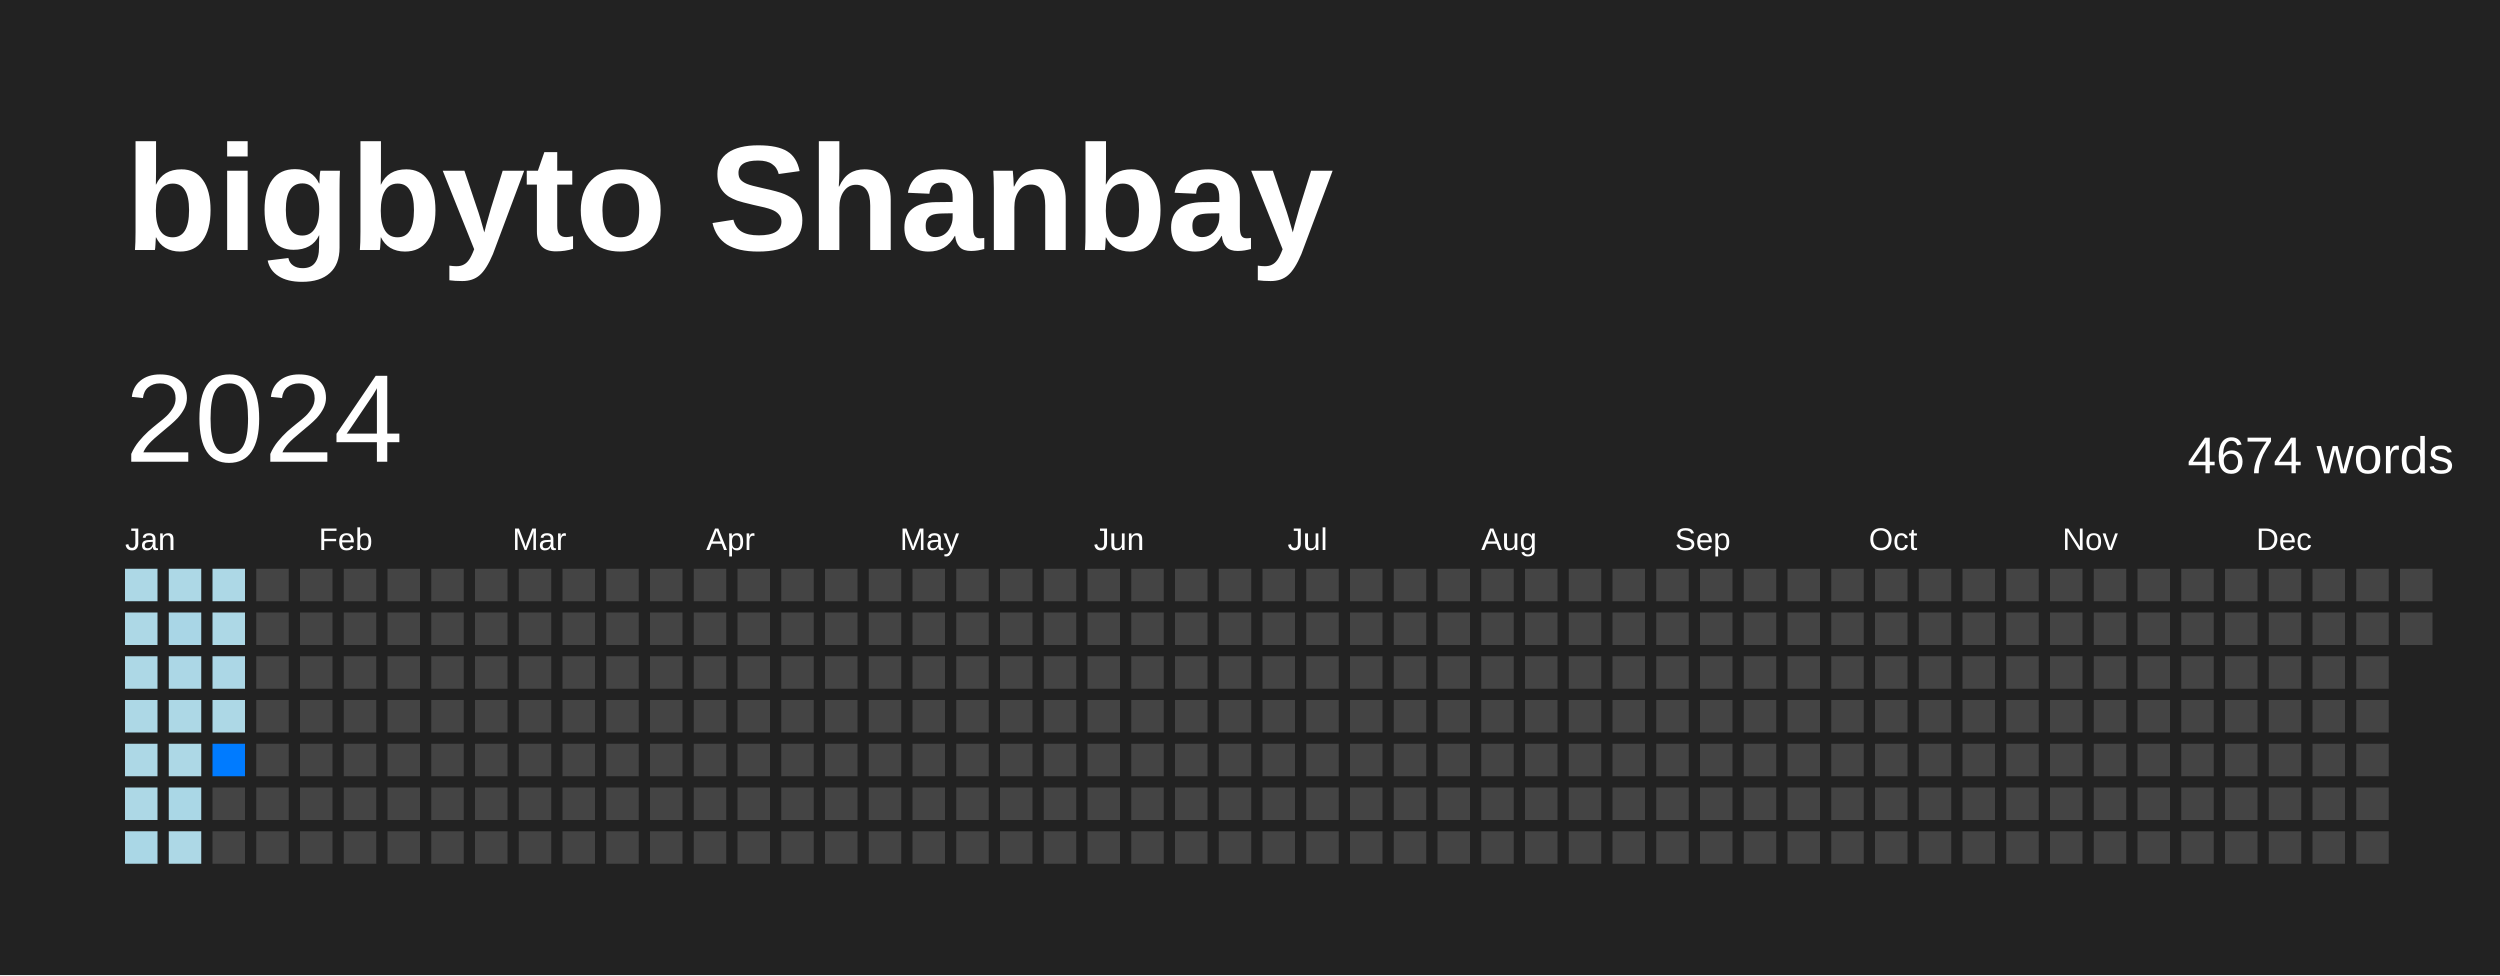
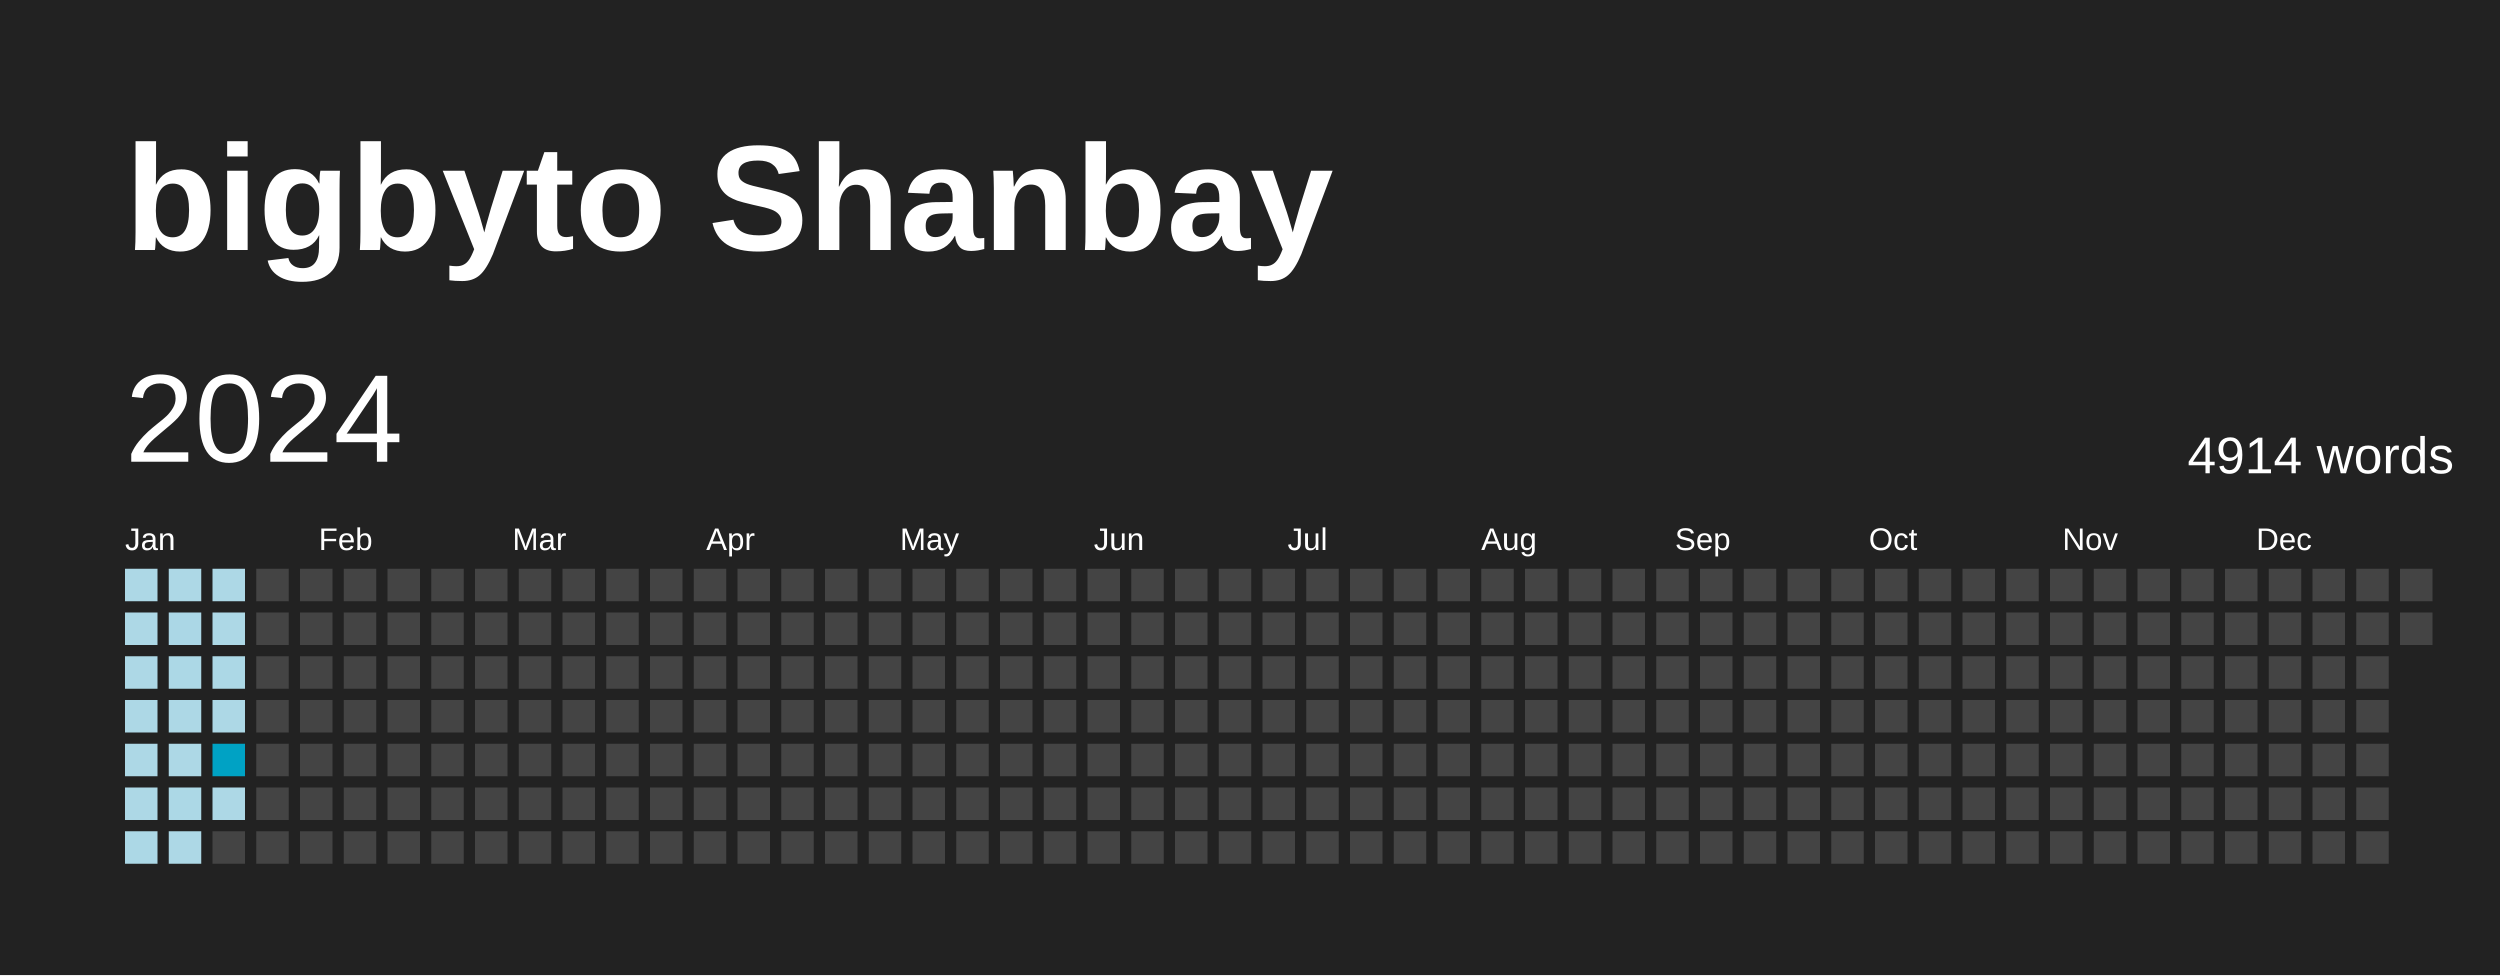
<svg xmlns="http://www.w3.org/2000/svg" baseProfile="full" height="78mm" version="1.1" viewBox="0,0,200,78" width="200mm">
  <defs />
  <rect fill="#222222" height="78" width="200" x="0" y="0" />
  <text fill="#FFFFFF" style="font-size:12px; font-family:Arial; font-weight:bold;" x="10" y="20">bigbyto Shanbay</text>
  <text dominant-baseline="hanging" fill="#FFFFFF" style="font-size:10.0px; font-family:Arial;" x="10" y="30">2024</text>
-   <text dominant-baseline="hanging" fill="#FFFFFF" style="font-size:4.125px; font-family:Arial;" x="175" y="35">4674 words</text>
+   <text dominant-baseline="hanging" fill="#FFFFFF" style="font-size:4.125px; font-family:Arial;" x="175" y="35">4914 words</text>
  <text fill="#FFFFFF" style="font-size:2.5px; font-family:Arial" x="10.0" y="44">Jan</text>
  <text fill="#FFFFFF" style="font-size:2.5px; font-family:Arial" x="25.5" y="44">Feb</text>
  <text fill="#FFFFFF" style="font-size:2.5px; font-family:Arial" x="41.0" y="44">Mar</text>
  <text fill="#FFFFFF" style="font-size:2.5px; font-family:Arial" x="56.5" y="44">Apr</text>
  <text fill="#FFFFFF" style="font-size:2.5px; font-family:Arial" x="72.0" y="44">May</text>
  <text fill="#FFFFFF" style="font-size:2.5px; font-family:Arial" x="87.5" y="44">Jun</text>
  <text fill="#FFFFFF" style="font-size:2.5px; font-family:Arial" x="103.0" y="44">Jul</text>
  <text fill="#FFFFFF" style="font-size:2.5px; font-family:Arial" x="118.5" y="44">Aug</text>
  <text fill="#FFFFFF" style="font-size:2.5px; font-family:Arial" x="134.0" y="44">Sep</text>
  <text fill="#FFFFFF" style="font-size:2.5px; font-family:Arial" x="149.5" y="44">Oct</text>
  <text fill="#FFFFFF" style="font-size:2.5px; font-family:Arial" x="165.0" y="44">Nov</text>
  <text fill="#FFFFFF" style="font-size:2.5px; font-family:Arial" x="180.5" y="44">Dec</text>
  <rect fill="#add8e6" height="2.6" width="2.6" x="10.0" y="45.5" />
  <rect fill="#add8e6" height="2.6" width="2.6" x="10.0" y="49.0" />
  <rect fill="#add8e6" height="2.6" width="2.6" x="10.0" y="52.5" />
  <rect fill="#add8e6" height="2.6" width="2.6" x="10.0" y="56.0" />
  <rect fill="#add8e6" height="2.6" width="2.6" x="10.0" y="59.5" />
  <rect fill="#add8e6" height="2.6" width="2.6" x="10.0" y="63.0" />
-   <rect fill="#aad7e6" height="2.6" width="2.6" x="10.0" y="66.5" />
+   <rect fill="#acd8e6" height="2.6" width="2.6" x="10.0" y="66.5" />
  <rect fill="#add8e6" height="2.6" width="2.6" x="13.5" y="45.5" />
-   <rect fill="#a9d6e6" height="2.6" width="2.6" x="13.5" y="49.0" />
-   <rect fill="#acd7e6" height="2.6" width="2.6" x="13.5" y="52.5" />
+   <rect fill="#abd7e6" height="2.6" width="2.6" x="13.5" y="49.0" />
+   <rect fill="#acd8e6" height="2.6" width="2.6" x="13.5" y="52.5" />
  <rect fill="#add8e6" height="2.6" width="2.6" x="13.5" y="56.0" />
  <rect fill="#add8e6" height="2.6" width="2.6" x="13.5" y="59.5" />
-   <rect fill="#aad7e6" height="2.6" width="2.6" x="13.5" y="63.0" />
+   <rect fill="#acd8e6" height="2.6" width="2.6" x="13.5" y="63.0" />
  <rect fill="#add8e6" height="2.6" width="2.6" x="13.5" y="66.5" />
  <rect fill="#add8e6" height="2.6" width="2.6" x="17.0" y="45.5" />
  <rect fill="#add8e6" height="2.6" width="2.6" x="17.0" y="49.0" />
-   <rect fill="#acd7e6" height="2.6" width="2.6" x="17.0" y="52.5" />
+   <rect fill="#acd8e6" height="2.6" width="2.6" x="17.0" y="52.5" />
  <rect fill="#add8e6" height="2.6" width="2.6" x="17.0" y="56.0" />
-   <rect fill="#007BFF" height="2.6" width="2.6" x="17.0" y="59.5" />
-   <rect fill="#444444" height="2.6" width="2.6" x="17.0" y="63.0" />
+   <rect fill="#00a2c4" height="2.6" width="2.6" x="17.0" y="59.5" />
+   <rect fill="#add8e6" height="2.6" width="2.6" x="17.0" y="63.0" />
  <rect fill="#444444" height="2.6" width="2.6" x="17.0" y="66.5" />
  <rect fill="#444444" height="2.6" width="2.6" x="20.5" y="45.5" />
  <rect fill="#444444" height="2.6" width="2.6" x="20.5" y="49.0" />
  <rect fill="#444444" height="2.6" width="2.6" x="20.5" y="52.5" />
  <rect fill="#444444" height="2.6" width="2.6" x="20.5" y="56.0" />
  <rect fill="#444444" height="2.6" width="2.6" x="20.5" y="59.5" />
  <rect fill="#444444" height="2.6" width="2.6" x="20.5" y="63.0" />
  <rect fill="#444444" height="2.6" width="2.6" x="20.5" y="66.5" />
  <rect fill="#444444" height="2.6" width="2.6" x="24.0" y="45.5" />
  <rect fill="#444444" height="2.6" width="2.6" x="24.0" y="49.0" />
  <rect fill="#444444" height="2.6" width="2.6" x="24.0" y="52.5" />
  <rect fill="#444444" height="2.6" width="2.6" x="24.0" y="56.0" />
  <rect fill="#444444" height="2.6" width="2.6" x="24.0" y="59.5" />
  <rect fill="#444444" height="2.6" width="2.6" x="24.0" y="63.0" />
  <rect fill="#444444" height="2.6" width="2.6" x="24.0" y="66.5" />
  <rect fill="#444444" height="2.6" width="2.6" x="27.5" y="45.5" />
  <rect fill="#444444" height="2.6" width="2.6" x="27.5" y="49.0" />
  <rect fill="#444444" height="2.6" width="2.6" x="27.5" y="52.5" />
  <rect fill="#444444" height="2.6" width="2.6" x="27.5" y="56.0" />
  <rect fill="#444444" height="2.6" width="2.6" x="27.5" y="59.5" />
  <rect fill="#444444" height="2.6" width="2.6" x="27.5" y="63.0" />
  <rect fill="#444444" height="2.6" width="2.6" x="27.5" y="66.5" />
  <rect fill="#444444" height="2.6" width="2.6" x="31.0" y="45.5" />
  <rect fill="#444444" height="2.6" width="2.6" x="31.0" y="49.0" />
  <rect fill="#444444" height="2.6" width="2.6" x="31.0" y="52.5" />
  <rect fill="#444444" height="2.6" width="2.6" x="31.0" y="56.0" />
  <rect fill="#444444" height="2.6" width="2.6" x="31.0" y="59.5" />
  <rect fill="#444444" height="2.6" width="2.6" x="31.0" y="63.0" />
  <rect fill="#444444" height="2.6" width="2.6" x="31.0" y="66.5" />
  <rect fill="#444444" height="2.6" width="2.6" x="34.5" y="45.5" />
  <rect fill="#444444" height="2.6" width="2.6" x="34.5" y="49.0" />
  <rect fill="#444444" height="2.6" width="2.6" x="34.5" y="52.5" />
  <rect fill="#444444" height="2.6" width="2.6" x="34.5" y="56.0" />
  <rect fill="#444444" height="2.6" width="2.6" x="34.5" y="59.5" />
  <rect fill="#444444" height="2.6" width="2.6" x="34.5" y="63.0" />
  <rect fill="#444444" height="2.6" width="2.6" x="34.5" y="66.5" />
  <rect fill="#444444" height="2.6" width="2.6" x="38.0" y="45.5" />
  <rect fill="#444444" height="2.6" width="2.6" x="38.0" y="49.0" />
  <rect fill="#444444" height="2.6" width="2.6" x="38.0" y="52.5" />
  <rect fill="#444444" height="2.6" width="2.6" x="38.0" y="56.0" />
  <rect fill="#444444" height="2.6" width="2.6" x="38.0" y="59.5" />
  <rect fill="#444444" height="2.6" width="2.6" x="38.0" y="63.0" />
  <rect fill="#444444" height="2.6" width="2.6" x="38.0" y="66.5" />
  <rect fill="#444444" height="2.6" width="2.6" x="41.5" y="45.5" />
  <rect fill="#444444" height="2.6" width="2.6" x="41.5" y="49.0" />
  <rect fill="#444444" height="2.6" width="2.6" x="41.5" y="52.5" />
  <rect fill="#444444" height="2.6" width="2.6" x="41.5" y="56.0" />
  <rect fill="#444444" height="2.6" width="2.6" x="41.5" y="59.5" />
  <rect fill="#444444" height="2.6" width="2.6" x="41.5" y="63.0" />
  <rect fill="#444444" height="2.6" width="2.6" x="41.5" y="66.5" />
  <rect fill="#444444" height="2.6" width="2.6" x="45.0" y="45.5" />
  <rect fill="#444444" height="2.6" width="2.6" x="45.0" y="49.0" />
  <rect fill="#444444" height="2.6" width="2.6" x="45.0" y="52.5" />
  <rect fill="#444444" height="2.6" width="2.6" x="45.0" y="56.0" />
  <rect fill="#444444" height="2.6" width="2.6" x="45.0" y="59.5" />
  <rect fill="#444444" height="2.6" width="2.6" x="45.0" y="63.0" />
  <rect fill="#444444" height="2.6" width="2.6" x="45.0" y="66.5" />
  <rect fill="#444444" height="2.6" width="2.6" x="48.5" y="45.5" />
  <rect fill="#444444" height="2.6" width="2.6" x="48.5" y="49.0" />
  <rect fill="#444444" height="2.6" width="2.6" x="48.5" y="52.5" />
  <rect fill="#444444" height="2.6" width="2.6" x="48.5" y="56.0" />
  <rect fill="#444444" height="2.6" width="2.6" x="48.5" y="59.5" />
  <rect fill="#444444" height="2.6" width="2.6" x="48.5" y="63.0" />
  <rect fill="#444444" height="2.6" width="2.6" x="48.5" y="66.5" />
  <rect fill="#444444" height="2.6" width="2.6" x="52.0" y="45.5" />
  <rect fill="#444444" height="2.6" width="2.6" x="52.0" y="49.0" />
  <rect fill="#444444" height="2.6" width="2.6" x="52.0" y="52.5" />
  <rect fill="#444444" height="2.6" width="2.6" x="52.0" y="56.0" />
  <rect fill="#444444" height="2.6" width="2.6" x="52.0" y="59.5" />
  <rect fill="#444444" height="2.6" width="2.6" x="52.0" y="63.0" />
  <rect fill="#444444" height="2.6" width="2.6" x="52.0" y="66.5" />
  <rect fill="#444444" height="2.6" width="2.6" x="55.5" y="45.5" />
  <rect fill="#444444" height="2.6" width="2.6" x="55.5" y="49.0" />
  <rect fill="#444444" height="2.6" width="2.6" x="55.5" y="52.5" />
  <rect fill="#444444" height="2.6" width="2.6" x="55.5" y="56.0" />
  <rect fill="#444444" height="2.6" width="2.6" x="55.5" y="59.5" />
  <rect fill="#444444" height="2.6" width="2.6" x="55.5" y="63.0" />
  <rect fill="#444444" height="2.6" width="2.6" x="55.5" y="66.5" />
  <rect fill="#444444" height="2.6" width="2.6" x="59.0" y="45.5" />
  <rect fill="#444444" height="2.6" width="2.6" x="59.0" y="49.0" />
  <rect fill="#444444" height="2.6" width="2.6" x="59.0" y="52.5" />
  <rect fill="#444444" height="2.6" width="2.6" x="59.0" y="56.0" />
  <rect fill="#444444" height="2.6" width="2.6" x="59.0" y="59.5" />
  <rect fill="#444444" height="2.6" width="2.6" x="59.0" y="63.0" />
  <rect fill="#444444" height="2.6" width="2.6" x="59.0" y="66.5" />
  <rect fill="#444444" height="2.6" width="2.6" x="62.5" y="45.5" />
  <rect fill="#444444" height="2.6" width="2.6" x="62.5" y="49.0" />
  <rect fill="#444444" height="2.6" width="2.6" x="62.5" y="52.5" />
  <rect fill="#444444" height="2.6" width="2.6" x="62.5" y="56.0" />
  <rect fill="#444444" height="2.6" width="2.6" x="62.5" y="59.5" />
  <rect fill="#444444" height="2.6" width="2.6" x="62.5" y="63.0" />
  <rect fill="#444444" height="2.6" width="2.6" x="62.5" y="66.5" />
  <rect fill="#444444" height="2.6" width="2.6" x="66.0" y="45.5" />
  <rect fill="#444444" height="2.6" width="2.6" x="66.0" y="49.0" />
  <rect fill="#444444" height="2.6" width="2.6" x="66.0" y="52.5" />
  <rect fill="#444444" height="2.6" width="2.6" x="66.0" y="56.0" />
  <rect fill="#444444" height="2.6" width="2.6" x="66.0" y="59.5" />
  <rect fill="#444444" height="2.6" width="2.6" x="66.0" y="63.0" />
  <rect fill="#444444" height="2.6" width="2.6" x="66.0" y="66.5" />
  <rect fill="#444444" height="2.6" width="2.6" x="69.5" y="45.5" />
  <rect fill="#444444" height="2.6" width="2.6" x="69.5" y="49.0" />
  <rect fill="#444444" height="2.6" width="2.6" x="69.5" y="52.5" />
  <rect fill="#444444" height="2.6" width="2.6" x="69.5" y="56.0" />
  <rect fill="#444444" height="2.6" width="2.6" x="69.5" y="59.5" />
  <rect fill="#444444" height="2.6" width="2.6" x="69.5" y="63.0" />
  <rect fill="#444444" height="2.6" width="2.6" x="69.5" y="66.5" />
  <rect fill="#444444" height="2.6" width="2.6" x="73.0" y="45.5" />
  <rect fill="#444444" height="2.6" width="2.6" x="73.0" y="49.0" />
  <rect fill="#444444" height="2.6" width="2.6" x="73.0" y="52.5" />
  <rect fill="#444444" height="2.6" width="2.6" x="73.0" y="56.0" />
  <rect fill="#444444" height="2.6" width="2.6" x="73.0" y="59.5" />
  <rect fill="#444444" height="2.6" width="2.6" x="73.0" y="63.0" />
  <rect fill="#444444" height="2.6" width="2.6" x="73.0" y="66.5" />
  <rect fill="#444444" height="2.6" width="2.6" x="76.5" y="45.5" />
  <rect fill="#444444" height="2.6" width="2.6" x="76.5" y="49.0" />
  <rect fill="#444444" height="2.6" width="2.6" x="76.5" y="52.5" />
  <rect fill="#444444" height="2.6" width="2.6" x="76.5" y="56.0" />
  <rect fill="#444444" height="2.6" width="2.6" x="76.5" y="59.5" />
  <rect fill="#444444" height="2.6" width="2.6" x="76.5" y="63.0" />
  <rect fill="#444444" height="2.6" width="2.6" x="76.5" y="66.5" />
  <rect fill="#444444" height="2.6" width="2.6" x="80.0" y="45.5" />
  <rect fill="#444444" height="2.6" width="2.6" x="80.0" y="49.0" />
  <rect fill="#444444" height="2.6" width="2.6" x="80.0" y="52.5" />
  <rect fill="#444444" height="2.6" width="2.6" x="80.0" y="56.0" />
  <rect fill="#444444" height="2.6" width="2.6" x="80.0" y="59.5" />
  <rect fill="#444444" height="2.6" width="2.6" x="80.0" y="63.0" />
  <rect fill="#444444" height="2.6" width="2.6" x="80.0" y="66.5" />
  <rect fill="#444444" height="2.6" width="2.6" x="83.5" y="45.5" />
  <rect fill="#444444" height="2.6" width="2.6" x="83.5" y="49.0" />
  <rect fill="#444444" height="2.6" width="2.6" x="83.5" y="52.5" />
  <rect fill="#444444" height="2.6" width="2.6" x="83.5" y="56.0" />
  <rect fill="#444444" height="2.6" width="2.6" x="83.5" y="59.5" />
  <rect fill="#444444" height="2.6" width="2.6" x="83.5" y="63.0" />
  <rect fill="#444444" height="2.6" width="2.6" x="83.5" y="66.5" />
  <rect fill="#444444" height="2.6" width="2.6" x="87.0" y="45.5" />
  <rect fill="#444444" height="2.6" width="2.6" x="87.0" y="49.0" />
  <rect fill="#444444" height="2.6" width="2.6" x="87.0" y="52.5" />
  <rect fill="#444444" height="2.6" width="2.6" x="87.0" y="56.0" />
  <rect fill="#444444" height="2.6" width="2.6" x="87.0" y="59.5" />
  <rect fill="#444444" height="2.6" width="2.6" x="87.0" y="63.0" />
  <rect fill="#444444" height="2.6" width="2.6" x="87.0" y="66.5" />
  <rect fill="#444444" height="2.6" width="2.6" x="90.5" y="45.5" />
  <rect fill="#444444" height="2.6" width="2.6" x="90.5" y="49.0" />
  <rect fill="#444444" height="2.6" width="2.6" x="90.5" y="52.5" />
  <rect fill="#444444" height="2.6" width="2.6" x="90.5" y="56.0" />
  <rect fill="#444444" height="2.6" width="2.6" x="90.5" y="59.5" />
  <rect fill="#444444" height="2.6" width="2.6" x="90.5" y="63.0" />
  <rect fill="#444444" height="2.6" width="2.6" x="90.5" y="66.5" />
  <rect fill="#444444" height="2.6" width="2.6" x="94.0" y="45.5" />
  <rect fill="#444444" height="2.6" width="2.6" x="94.0" y="49.0" />
  <rect fill="#444444" height="2.6" width="2.6" x="94.0" y="52.5" />
  <rect fill="#444444" height="2.6" width="2.6" x="94.0" y="56.0" />
  <rect fill="#444444" height="2.6" width="2.6" x="94.0" y="59.5" />
  <rect fill="#444444" height="2.6" width="2.6" x="94.0" y="63.0" />
  <rect fill="#444444" height="2.6" width="2.6" x="94.0" y="66.5" />
  <rect fill="#444444" height="2.6" width="2.6" x="97.5" y="45.5" />
  <rect fill="#444444" height="2.6" width="2.6" x="97.5" y="49.0" />
  <rect fill="#444444" height="2.6" width="2.6" x="97.5" y="52.5" />
  <rect fill="#444444" height="2.6" width="2.6" x="97.5" y="56.0" />
  <rect fill="#444444" height="2.6" width="2.6" x="97.5" y="59.5" />
  <rect fill="#444444" height="2.6" width="2.6" x="97.5" y="63.0" />
  <rect fill="#444444" height="2.6" width="2.6" x="97.5" y="66.5" />
  <rect fill="#444444" height="2.6" width="2.6" x="101.0" y="45.5" />
  <rect fill="#444444" height="2.6" width="2.6" x="101.0" y="49.0" />
  <rect fill="#444444" height="2.6" width="2.6" x="101.0" y="52.5" />
  <rect fill="#444444" height="2.6" width="2.6" x="101.0" y="56.0" />
  <rect fill="#444444" height="2.6" width="2.6" x="101.0" y="59.5" />
  <rect fill="#444444" height="2.6" width="2.6" x="101.0" y="63.0" />
  <rect fill="#444444" height="2.6" width="2.6" x="101.0" y="66.5" />
  <rect fill="#444444" height="2.6" width="2.6" x="104.5" y="45.5" />
  <rect fill="#444444" height="2.6" width="2.6" x="104.5" y="49.0" />
  <rect fill="#444444" height="2.6" width="2.6" x="104.5" y="52.5" />
  <rect fill="#444444" height="2.6" width="2.6" x="104.5" y="56.0" />
  <rect fill="#444444" height="2.6" width="2.6" x="104.5" y="59.5" />
  <rect fill="#444444" height="2.6" width="2.6" x="104.5" y="63.0" />
  <rect fill="#444444" height="2.6" width="2.6" x="104.5" y="66.5" />
  <rect fill="#444444" height="2.6" width="2.6" x="108.0" y="45.5" />
  <rect fill="#444444" height="2.6" width="2.6" x="108.0" y="49.0" />
  <rect fill="#444444" height="2.6" width="2.6" x="108.0" y="52.5" />
  <rect fill="#444444" height="2.6" width="2.6" x="108.0" y="56.0" />
  <rect fill="#444444" height="2.6" width="2.6" x="108.0" y="59.5" />
  <rect fill="#444444" height="2.6" width="2.6" x="108.0" y="63.0" />
  <rect fill="#444444" height="2.6" width="2.6" x="108.0" y="66.5" />
  <rect fill="#444444" height="2.6" width="2.6" x="111.5" y="45.5" />
  <rect fill="#444444" height="2.6" width="2.6" x="111.5" y="49.0" />
  <rect fill="#444444" height="2.6" width="2.6" x="111.5" y="52.5" />
  <rect fill="#444444" height="2.6" width="2.6" x="111.5" y="56.0" />
  <rect fill="#444444" height="2.6" width="2.6" x="111.5" y="59.5" />
  <rect fill="#444444" height="2.6" width="2.6" x="111.5" y="63.0" />
  <rect fill="#444444" height="2.6" width="2.6" x="111.5" y="66.5" />
  <rect fill="#444444" height="2.6" width="2.6" x="115.0" y="45.5" />
  <rect fill="#444444" height="2.6" width="2.6" x="115.0" y="49.0" />
  <rect fill="#444444" height="2.6" width="2.6" x="115.0" y="52.5" />
  <rect fill="#444444" height="2.6" width="2.6" x="115.0" y="56.0" />
  <rect fill="#444444" height="2.6" width="2.6" x="115.0" y="59.5" />
  <rect fill="#444444" height="2.6" width="2.6" x="115.0" y="63.0" />
  <rect fill="#444444" height="2.6" width="2.6" x="115.0" y="66.5" />
  <rect fill="#444444" height="2.6" width="2.6" x="118.5" y="45.5" />
  <rect fill="#444444" height="2.6" width="2.6" x="118.5" y="49.0" />
  <rect fill="#444444" height="2.6" width="2.6" x="118.5" y="52.5" />
  <rect fill="#444444" height="2.6" width="2.6" x="118.5" y="56.0" />
  <rect fill="#444444" height="2.6" width="2.6" x="118.5" y="59.5" />
  <rect fill="#444444" height="2.6" width="2.6" x="118.5" y="63.0" />
  <rect fill="#444444" height="2.6" width="2.6" x="118.5" y="66.5" />
  <rect fill="#444444" height="2.6" width="2.6" x="122.0" y="45.5" />
  <rect fill="#444444" height="2.6" width="2.6" x="122.0" y="49.0" />
  <rect fill="#444444" height="2.6" width="2.6" x="122.0" y="52.5" />
  <rect fill="#444444" height="2.6" width="2.6" x="122.0" y="56.0" />
  <rect fill="#444444" height="2.6" width="2.6" x="122.0" y="59.5" />
  <rect fill="#444444" height="2.6" width="2.6" x="122.0" y="63.0" />
  <rect fill="#444444" height="2.6" width="2.6" x="122.0" y="66.5" />
  <rect fill="#444444" height="2.6" width="2.6" x="125.5" y="45.5" />
  <rect fill="#444444" height="2.6" width="2.6" x="125.5" y="49.0" />
  <rect fill="#444444" height="2.6" width="2.6" x="125.5" y="52.5" />
  <rect fill="#444444" height="2.6" width="2.6" x="125.5" y="56.0" />
  <rect fill="#444444" height="2.6" width="2.6" x="125.5" y="59.5" />
  <rect fill="#444444" height="2.6" width="2.6" x="125.5" y="63.0" />
  <rect fill="#444444" height="2.6" width="2.6" x="125.5" y="66.5" />
  <rect fill="#444444" height="2.6" width="2.6" x="129.0" y="45.5" />
  <rect fill="#444444" height="2.6" width="2.6" x="129.0" y="49.0" />
  <rect fill="#444444" height="2.6" width="2.6" x="129.0" y="52.5" />
  <rect fill="#444444" height="2.6" width="2.6" x="129.0" y="56.0" />
  <rect fill="#444444" height="2.6" width="2.6" x="129.0" y="59.5" />
  <rect fill="#444444" height="2.6" width="2.6" x="129.0" y="63.0" />
  <rect fill="#444444" height="2.6" width="2.6" x="129.0" y="66.5" />
  <rect fill="#444444" height="2.6" width="2.6" x="132.5" y="45.5" />
  <rect fill="#444444" height="2.6" width="2.6" x="132.5" y="49.0" />
  <rect fill="#444444" height="2.6" width="2.6" x="132.5" y="52.5" />
  <rect fill="#444444" height="2.6" width="2.6" x="132.5" y="56.0" />
  <rect fill="#444444" height="2.6" width="2.6" x="132.5" y="59.5" />
  <rect fill="#444444" height="2.6" width="2.6" x="132.5" y="63.0" />
  <rect fill="#444444" height="2.6" width="2.6" x="132.5" y="66.5" />
  <rect fill="#444444" height="2.6" width="2.6" x="136.0" y="45.5" />
  <rect fill="#444444" height="2.6" width="2.6" x="136.0" y="49.0" />
  <rect fill="#444444" height="2.6" width="2.6" x="136.0" y="52.5" />
  <rect fill="#444444" height="2.6" width="2.6" x="136.0" y="56.0" />
  <rect fill="#444444" height="2.6" width="2.6" x="136.0" y="59.5" />
  <rect fill="#444444" height="2.6" width="2.6" x="136.0" y="63.0" />
  <rect fill="#444444" height="2.6" width="2.6" x="136.0" y="66.5" />
  <rect fill="#444444" height="2.6" width="2.6" x="139.5" y="45.5" />
  <rect fill="#444444" height="2.6" width="2.6" x="139.5" y="49.0" />
  <rect fill="#444444" height="2.6" width="2.6" x="139.5" y="52.5" />
  <rect fill="#444444" height="2.6" width="2.6" x="139.5" y="56.0" />
  <rect fill="#444444" height="2.6" width="2.6" x="139.5" y="59.5" />
  <rect fill="#444444" height="2.6" width="2.6" x="139.5" y="63.0" />
  <rect fill="#444444" height="2.6" width="2.6" x="139.5" y="66.5" />
  <rect fill="#444444" height="2.6" width="2.6" x="143.0" y="45.5" />
  <rect fill="#444444" height="2.6" width="2.6" x="143.0" y="49.0" />
  <rect fill="#444444" height="2.6" width="2.6" x="143.0" y="52.5" />
  <rect fill="#444444" height="2.6" width="2.6" x="143.0" y="56.0" />
  <rect fill="#444444" height="2.6" width="2.6" x="143.0" y="59.5" />
  <rect fill="#444444" height="2.6" width="2.6" x="143.0" y="63.0" />
  <rect fill="#444444" height="2.6" width="2.6" x="143.0" y="66.5" />
  <rect fill="#444444" height="2.6" width="2.6" x="146.5" y="45.5" />
  <rect fill="#444444" height="2.6" width="2.6" x="146.5" y="49.0" />
  <rect fill="#444444" height="2.6" width="2.6" x="146.5" y="52.5" />
  <rect fill="#444444" height="2.6" width="2.6" x="146.5" y="56.0" />
  <rect fill="#444444" height="2.6" width="2.6" x="146.5" y="59.5" />
  <rect fill="#444444" height="2.6" width="2.6" x="146.5" y="63.0" />
  <rect fill="#444444" height="2.6" width="2.6" x="146.5" y="66.5" />
  <rect fill="#444444" height="2.6" width="2.6" x="150.0" y="45.5" />
  <rect fill="#444444" height="2.6" width="2.6" x="150.0" y="49.0" />
  <rect fill="#444444" height="2.6" width="2.6" x="150.0" y="52.5" />
  <rect fill="#444444" height="2.6" width="2.6" x="150.0" y="56.0" />
  <rect fill="#444444" height="2.6" width="2.6" x="150.0" y="59.5" />
  <rect fill="#444444" height="2.6" width="2.6" x="150.0" y="63.0" />
  <rect fill="#444444" height="2.6" width="2.6" x="150.0" y="66.5" />
  <rect fill="#444444" height="2.6" width="2.6" x="153.5" y="45.5" />
  <rect fill="#444444" height="2.6" width="2.6" x="153.5" y="49.0" />
  <rect fill="#444444" height="2.6" width="2.6" x="153.5" y="52.5" />
  <rect fill="#444444" height="2.6" width="2.6" x="153.5" y="56.0" />
  <rect fill="#444444" height="2.6" width="2.6" x="153.5" y="59.5" />
  <rect fill="#444444" height="2.6" width="2.6" x="153.5" y="63.0" />
  <rect fill="#444444" height="2.6" width="2.6" x="153.5" y="66.5" />
  <rect fill="#444444" height="2.6" width="2.6" x="157.0" y="45.5" />
  <rect fill="#444444" height="2.6" width="2.6" x="157.0" y="49.0" />
  <rect fill="#444444" height="2.6" width="2.6" x="157.0" y="52.5" />
  <rect fill="#444444" height="2.6" width="2.6" x="157.0" y="56.0" />
  <rect fill="#444444" height="2.6" width="2.6" x="157.0" y="59.5" />
  <rect fill="#444444" height="2.6" width="2.6" x="157.0" y="63.0" />
  <rect fill="#444444" height="2.6" width="2.6" x="157.0" y="66.5" />
  <rect fill="#444444" height="2.6" width="2.6" x="160.5" y="45.5" />
  <rect fill="#444444" height="2.6" width="2.6" x="160.5" y="49.0" />
  <rect fill="#444444" height="2.6" width="2.6" x="160.5" y="52.5" />
  <rect fill="#444444" height="2.6" width="2.6" x="160.5" y="56.0" />
  <rect fill="#444444" height="2.6" width="2.6" x="160.5" y="59.5" />
  <rect fill="#444444" height="2.6" width="2.6" x="160.5" y="63.0" />
  <rect fill="#444444" height="2.6" width="2.6" x="160.5" y="66.5" />
  <rect fill="#444444" height="2.6" width="2.6" x="164.0" y="45.5" />
  <rect fill="#444444" height="2.6" width="2.6" x="164.0" y="49.0" />
  <rect fill="#444444" height="2.6" width="2.6" x="164.0" y="52.5" />
  <rect fill="#444444" height="2.6" width="2.6" x="164.0" y="56.0" />
  <rect fill="#444444" height="2.6" width="2.6" x="164.0" y="59.5" />
  <rect fill="#444444" height="2.6" width="2.6" x="164.0" y="63.0" />
  <rect fill="#444444" height="2.6" width="2.6" x="164.0" y="66.5" />
  <rect fill="#444444" height="2.6" width="2.6" x="167.5" y="45.5" />
  <rect fill="#444444" height="2.6" width="2.6" x="167.5" y="49.0" />
  <rect fill="#444444" height="2.6" width="2.6" x="167.5" y="52.5" />
  <rect fill="#444444" height="2.6" width="2.6" x="167.5" y="56.0" />
  <rect fill="#444444" height="2.6" width="2.6" x="167.5" y="59.5" />
  <rect fill="#444444" height="2.6" width="2.6" x="167.5" y="63.0" />
  <rect fill="#444444" height="2.6" width="2.6" x="167.5" y="66.5" />
  <rect fill="#444444" height="2.6" width="2.6" x="171.0" y="45.5" />
  <rect fill="#444444" height="2.6" width="2.6" x="171.0" y="49.0" />
  <rect fill="#444444" height="2.6" width="2.6" x="171.0" y="52.5" />
  <rect fill="#444444" height="2.6" width="2.6" x="171.0" y="56.0" />
  <rect fill="#444444" height="2.6" width="2.6" x="171.0" y="59.5" />
  <rect fill="#444444" height="2.6" width="2.6" x="171.0" y="63.0" />
  <rect fill="#444444" height="2.6" width="2.6" x="171.0" y="66.5" />
  <rect fill="#444444" height="2.6" width="2.6" x="174.5" y="45.5" />
  <rect fill="#444444" height="2.6" width="2.6" x="174.5" y="49.0" />
  <rect fill="#444444" height="2.6" width="2.6" x="174.5" y="52.5" />
  <rect fill="#444444" height="2.6" width="2.6" x="174.5" y="56.0" />
  <rect fill="#444444" height="2.6" width="2.6" x="174.5" y="59.5" />
  <rect fill="#444444" height="2.6" width="2.6" x="174.5" y="63.0" />
  <rect fill="#444444" height="2.6" width="2.6" x="174.5" y="66.5" />
  <rect fill="#444444" height="2.6" width="2.6" x="178.0" y="45.5" />
  <rect fill="#444444" height="2.6" width="2.6" x="178.0" y="49.0" />
  <rect fill="#444444" height="2.6" width="2.6" x="178.0" y="52.5" />
  <rect fill="#444444" height="2.6" width="2.6" x="178.0" y="56.0" />
  <rect fill="#444444" height="2.6" width="2.6" x="178.0" y="59.5" />
  <rect fill="#444444" height="2.6" width="2.6" x="178.0" y="63.0" />
  <rect fill="#444444" height="2.6" width="2.6" x="178.0" y="66.5" />
  <rect fill="#444444" height="2.6" width="2.6" x="181.5" y="45.5" />
  <rect fill="#444444" height="2.6" width="2.6" x="181.5" y="49.0" />
  <rect fill="#444444" height="2.6" width="2.6" x="181.5" y="52.5" />
  <rect fill="#444444" height="2.6" width="2.6" x="181.5" y="56.0" />
  <rect fill="#444444" height="2.6" width="2.6" x="181.5" y="59.5" />
  <rect fill="#444444" height="2.6" width="2.6" x="181.5" y="63.0" />
  <rect fill="#444444" height="2.6" width="2.6" x="181.5" y="66.5" />
  <rect fill="#444444" height="2.6" width="2.6" x="185.0" y="45.5" />
  <rect fill="#444444" height="2.6" width="2.6" x="185.0" y="49.0" />
  <rect fill="#444444" height="2.6" width="2.6" x="185.0" y="52.5" />
  <rect fill="#444444" height="2.6" width="2.6" x="185.0" y="56.0" />
  <rect fill="#444444" height="2.6" width="2.6" x="185.0" y="59.5" />
  <rect fill="#444444" height="2.6" width="2.6" x="185.0" y="63.0" />
  <rect fill="#444444" height="2.6" width="2.6" x="185.0" y="66.5" />
  <rect fill="#444444" height="2.6" width="2.6" x="188.5" y="45.5" />
  <rect fill="#444444" height="2.6" width="2.6" x="188.5" y="49.0" />
  <rect fill="#444444" height="2.6" width="2.6" x="188.5" y="52.5" />
  <rect fill="#444444" height="2.6" width="2.6" x="188.5" y="56.0" />
  <rect fill="#444444" height="2.6" width="2.6" x="188.5" y="59.5" />
  <rect fill="#444444" height="2.6" width="2.6" x="188.5" y="63.0" />
  <rect fill="#444444" height="2.6" width="2.6" x="188.5" y="66.5" />
  <rect fill="#444444" height="2.6" width="2.6" x="192.0" y="45.5" />
  <rect fill="#444444" height="2.6" width="2.6" x="192.0" y="49.0" />
</svg>
